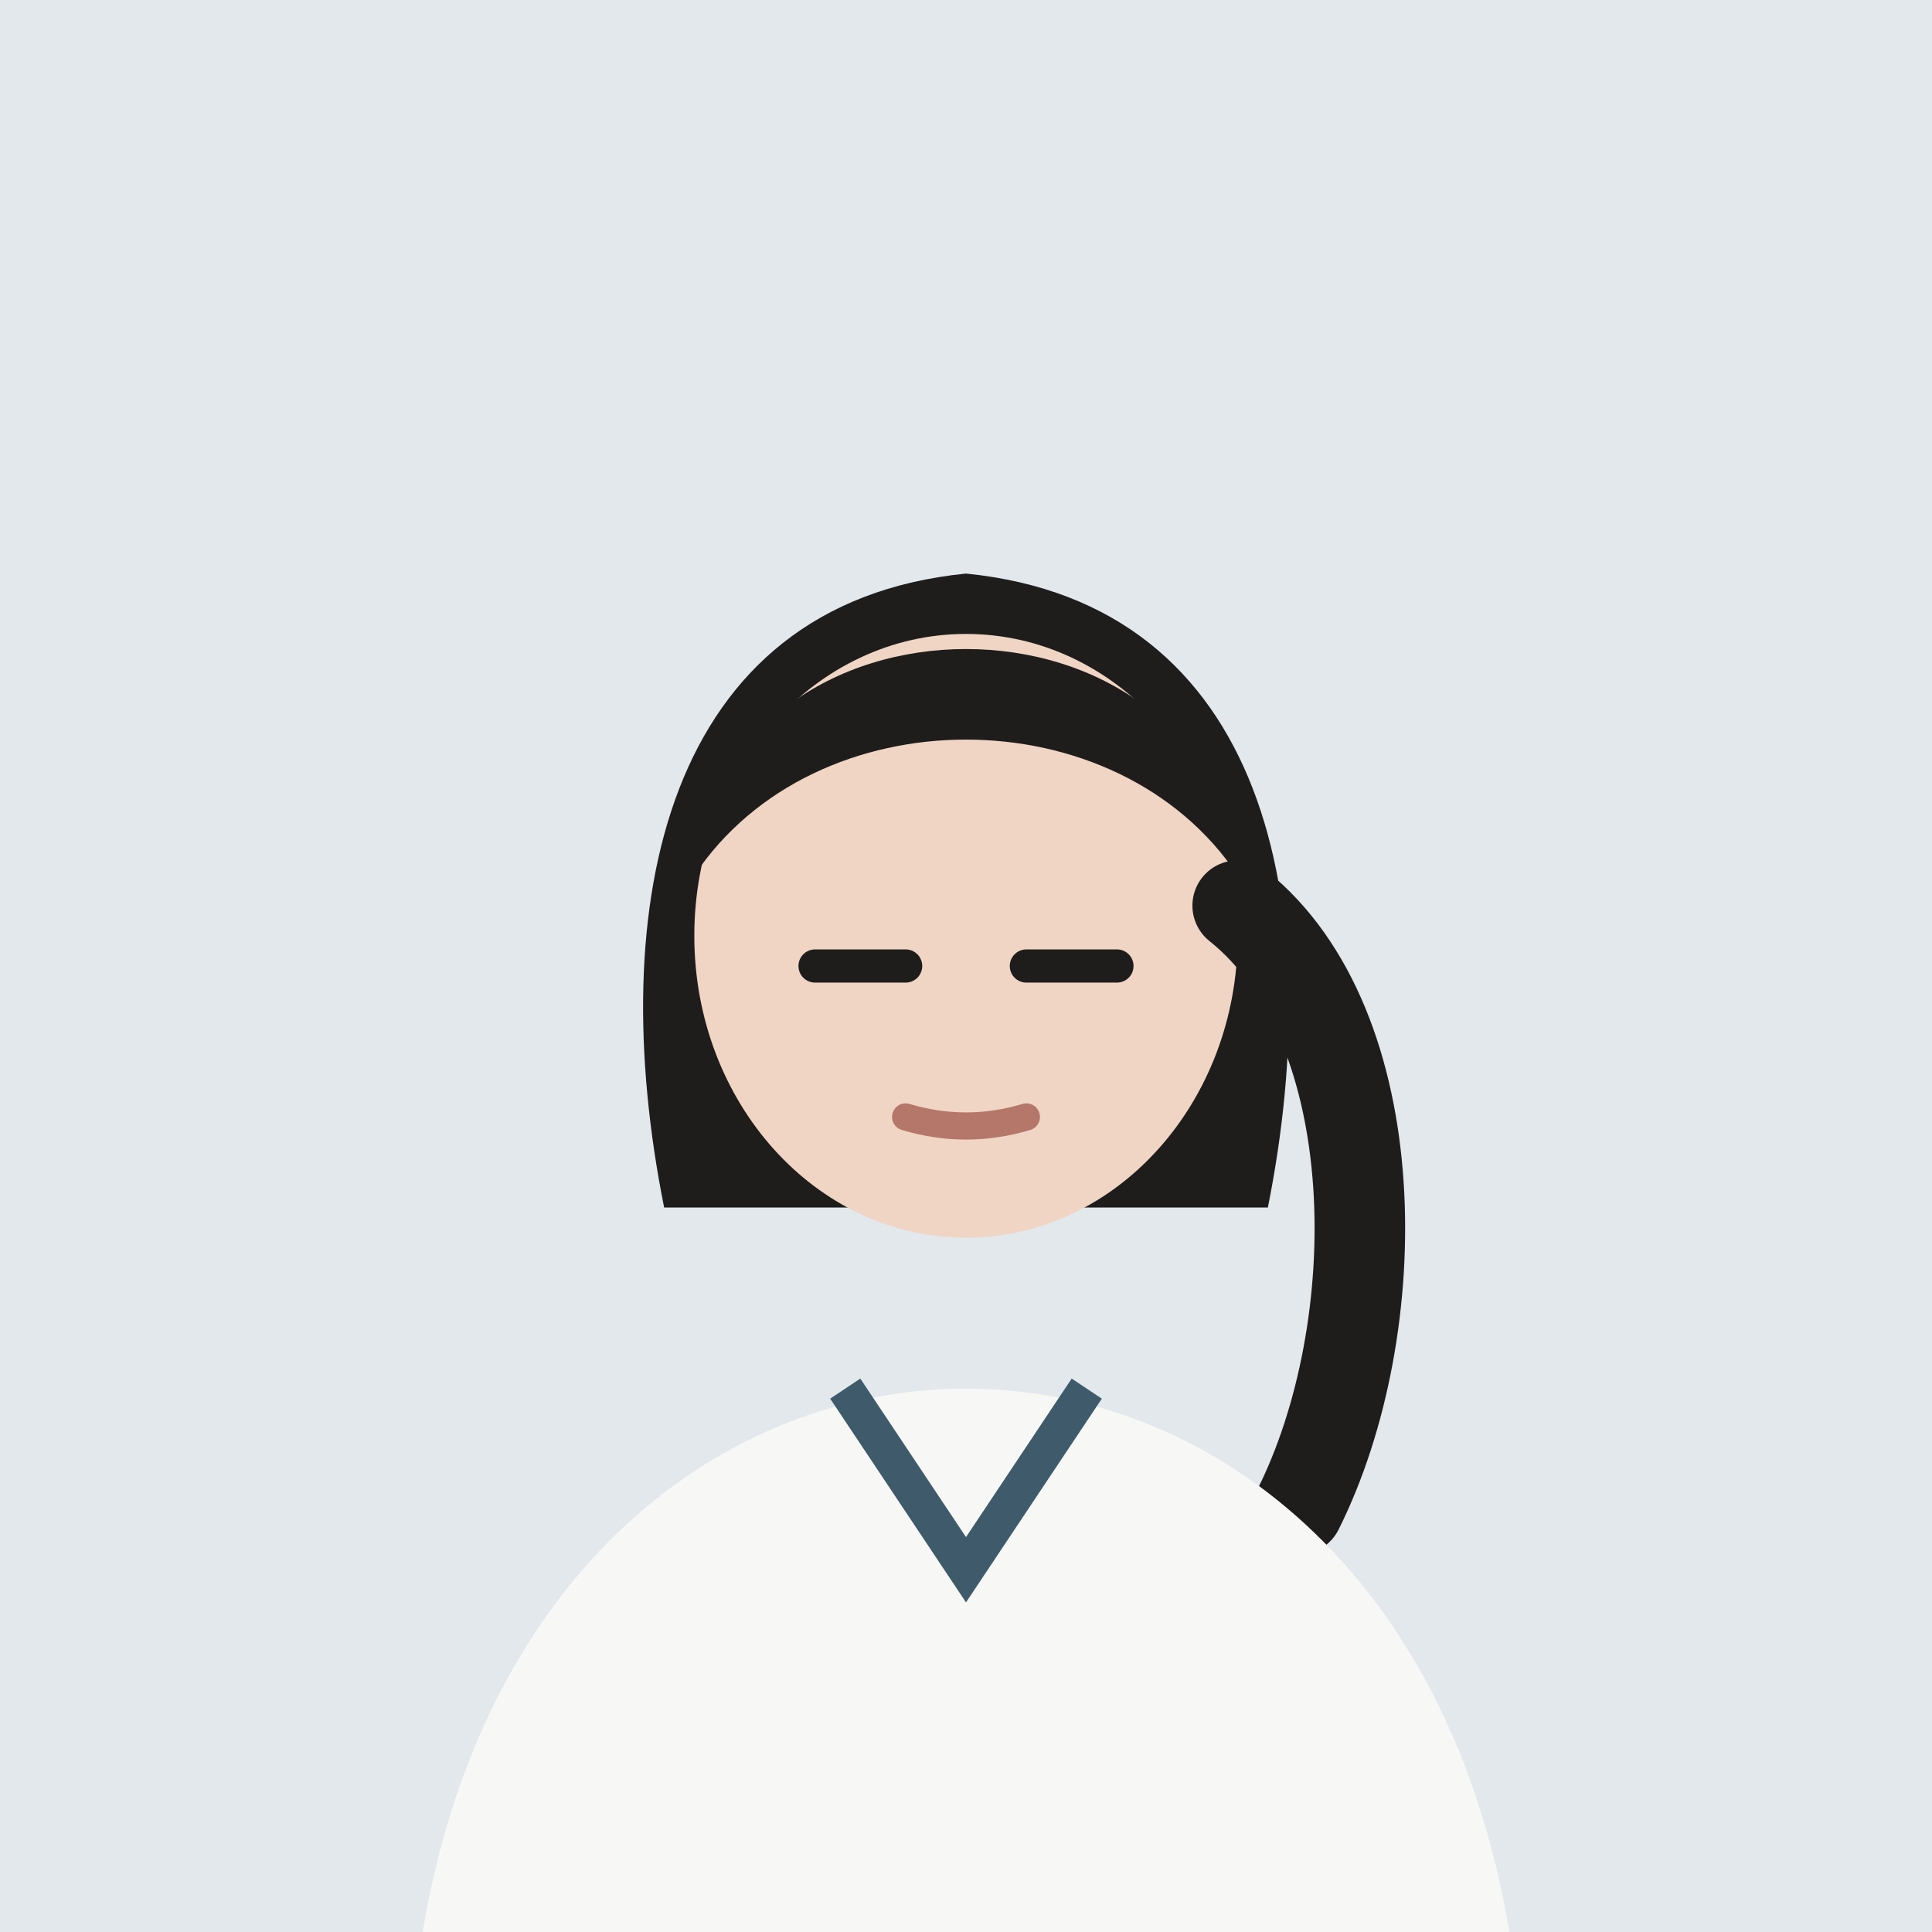
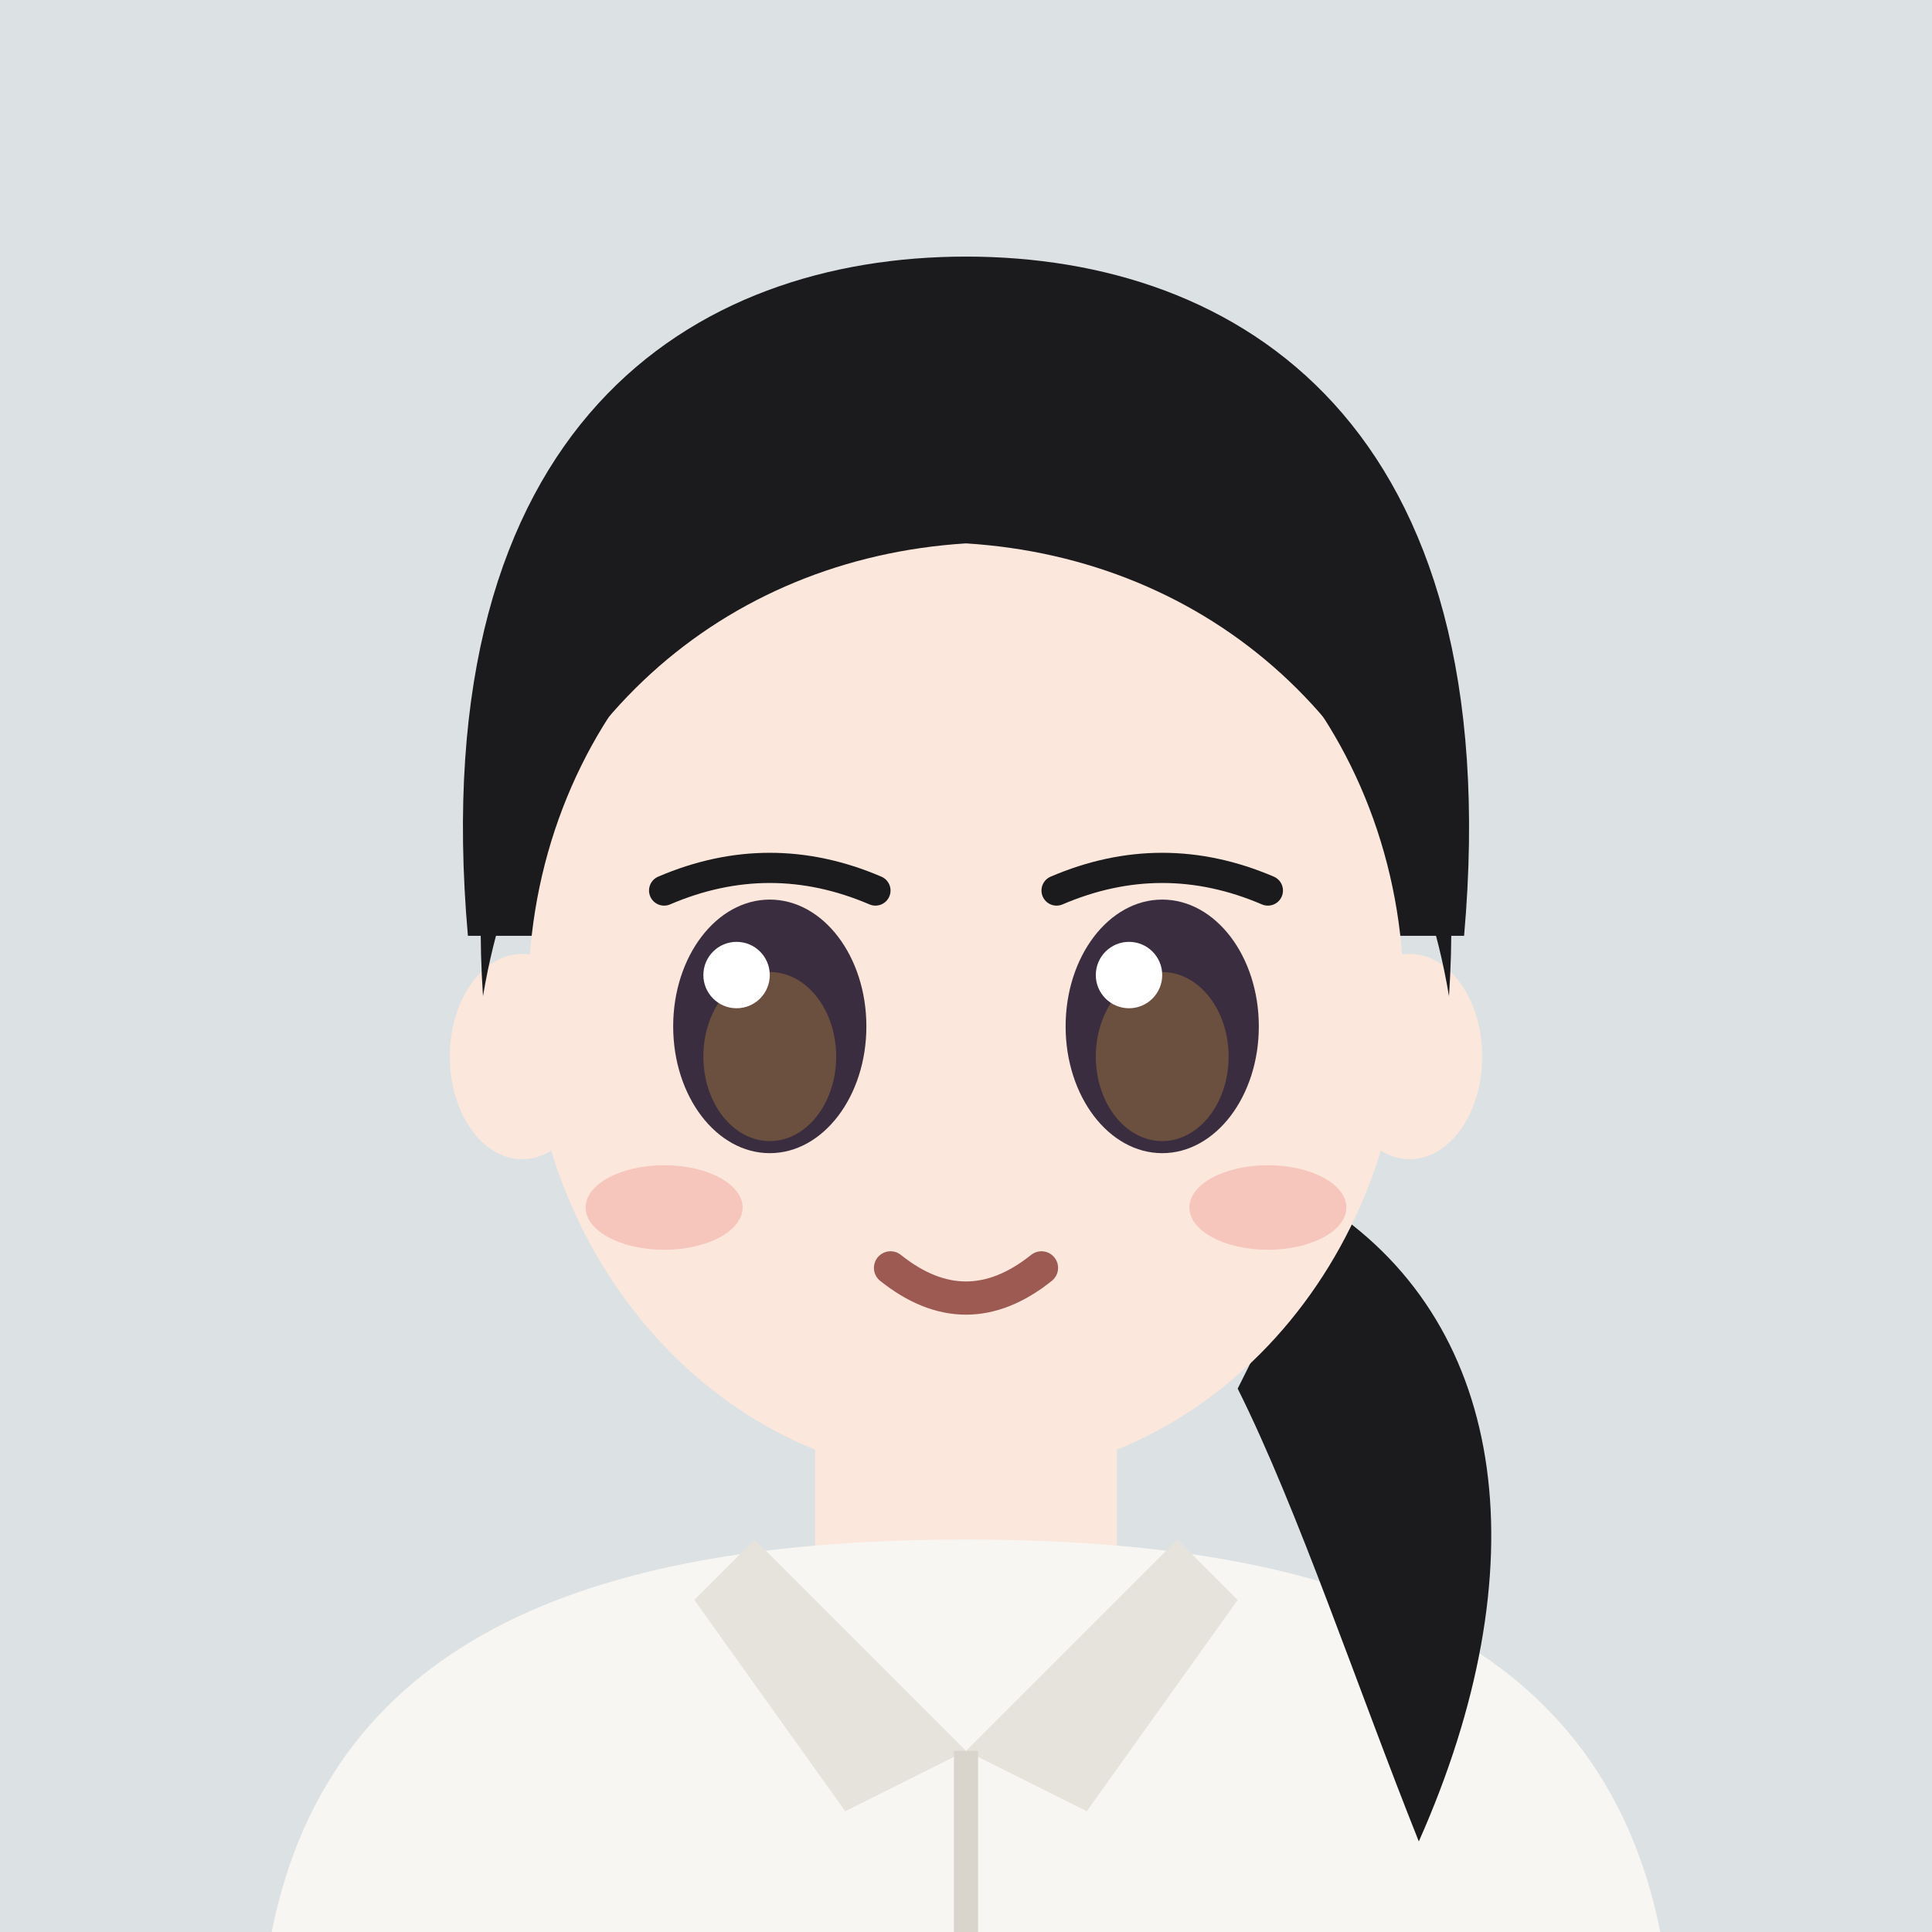
<svg xmlns="http://www.w3.org/2000/svg" viewBox="0 0 64 64">
-   <rect width="64" height="64" fill="#e2e8ec" />
-   <path d="M22 40 C20 30 22 20 32 19 C42 20 44 30 42 40 Z" fill="#1f1d1c" />
-   <ellipse cx="32" cy="31" rx="9" ry="10" fill="#f0d5c4" />
-   <path d="M23 29 C24 19 40 19 41 29 C37 23 27 23 23 29 Z" fill="#1f1d1c" />
-   <path d="M41 30 C46 34 46 44 43 50" stroke="#1f1d1c" stroke-width="3" fill="none" stroke-linecap="round" />
-   <path d="M27 32 h3 M34 32 h3" stroke="#1f1d1c" stroke-width="1.1" stroke-linecap="round" />
-   <path d="M30 37 q2 0.6 4 0" stroke="#b5776a" stroke-width="0.9" fill="none" stroke-linecap="round" />
-   <path d="M14 64 C16 52 24 46 32 46 C40 46 48 52 50 64 Z" fill="#f7f7f5" />
-   <path d="M28 46 L32 52 L36 46" stroke="#3f5a6b" stroke-width="1.2" fill="none" />
+   <rect width="64" height="64" fill="#dce1e4" />
+   <path d="M15.5 31 C14 14 23 8.5 32 8.5 C41 8.5 50 14 48.5 31 Z" fill="#1b1a1d" />
+   <rect x="27" y="45" width="10" height="9" fill="#fbe7dc" />
+   <path d="M9 64 C11 54 20 51 32 51 C44 51 53 54 55 64 Z" fill="#f7f6f2" />
+   <path d="M25 51 L32 58 L28 60 L23 53 Z M39 51 L32 58 L36 60 L41 53 Z" fill="#e6e3dc" />
+   <path d="M32 58 L32 64" stroke="#d9d5cc" stroke-width=".8" />
+   <path d="M44 40 C50 44 51 52 47 61 C45 56 43 50 41 46 Z" fill="#1b1a1d" />
+   <ellipse cx="17.3" cy="35" rx="2.4" ry="3.4" fill="#fbe7dc" />
+   <ellipse cx="46.7" cy="35" rx="2.4" ry="3.4" fill="#fbe7dc" />
+   <ellipse cx="32" cy="33" rx="14.5" ry="16" fill="#fbe7dc" />
+   <ellipse cx="25.5" cy="34" rx="3.2" ry="4.2" fill="#3a2d3f" />
+   <ellipse cx="25.5" cy="35" rx="2.2" ry="2.8" fill="#6b4f3f" />
+   <circle cx="24.4" cy="32.3" r="1.1" fill="#fff" />
+   <ellipse cx="38.5" cy="34" rx="3.2" ry="4.2" fill="#3a2d3f" />
+   <ellipse cx="38.5" cy="35" rx="2.2" ry="2.8" fill="#6b4f3f" />
+   <circle cx="37.4" cy="32.3" r="1.1" fill="#fff" />
+   <path d="M22 29.5 Q25.5 28 29 29.5" stroke="#1b1a1d" stroke-width="1" fill="none" stroke-linecap="round" />
+   <path d="M35 29.5 Q38.5 28 42 29.5" stroke="#1b1a1d" stroke-width="1" fill="none" stroke-linecap="round" />
+   <ellipse cx="22" cy="40" rx="2.6" ry="1.4" fill="#f2a9a0" opacity=".55" />
+   <ellipse cx="42" cy="40" rx="2.6" ry="1.4" fill="#f2a9a0" opacity=".55" />
+   <path d="M29.5 42 Q32 44 34.5 42" stroke="#9c5a52" stroke-width="1.1" fill="none" stroke-linecap="round" />
+   <path d="M16 33 C15 18 24 11.5 32 11.5 C40 11.5 49 18 48 33 C46.5 24 40 18.5 32 18 C24 18.5 17.5 24 16 33 Z" fill="#1b1a1d" />
</svg>
